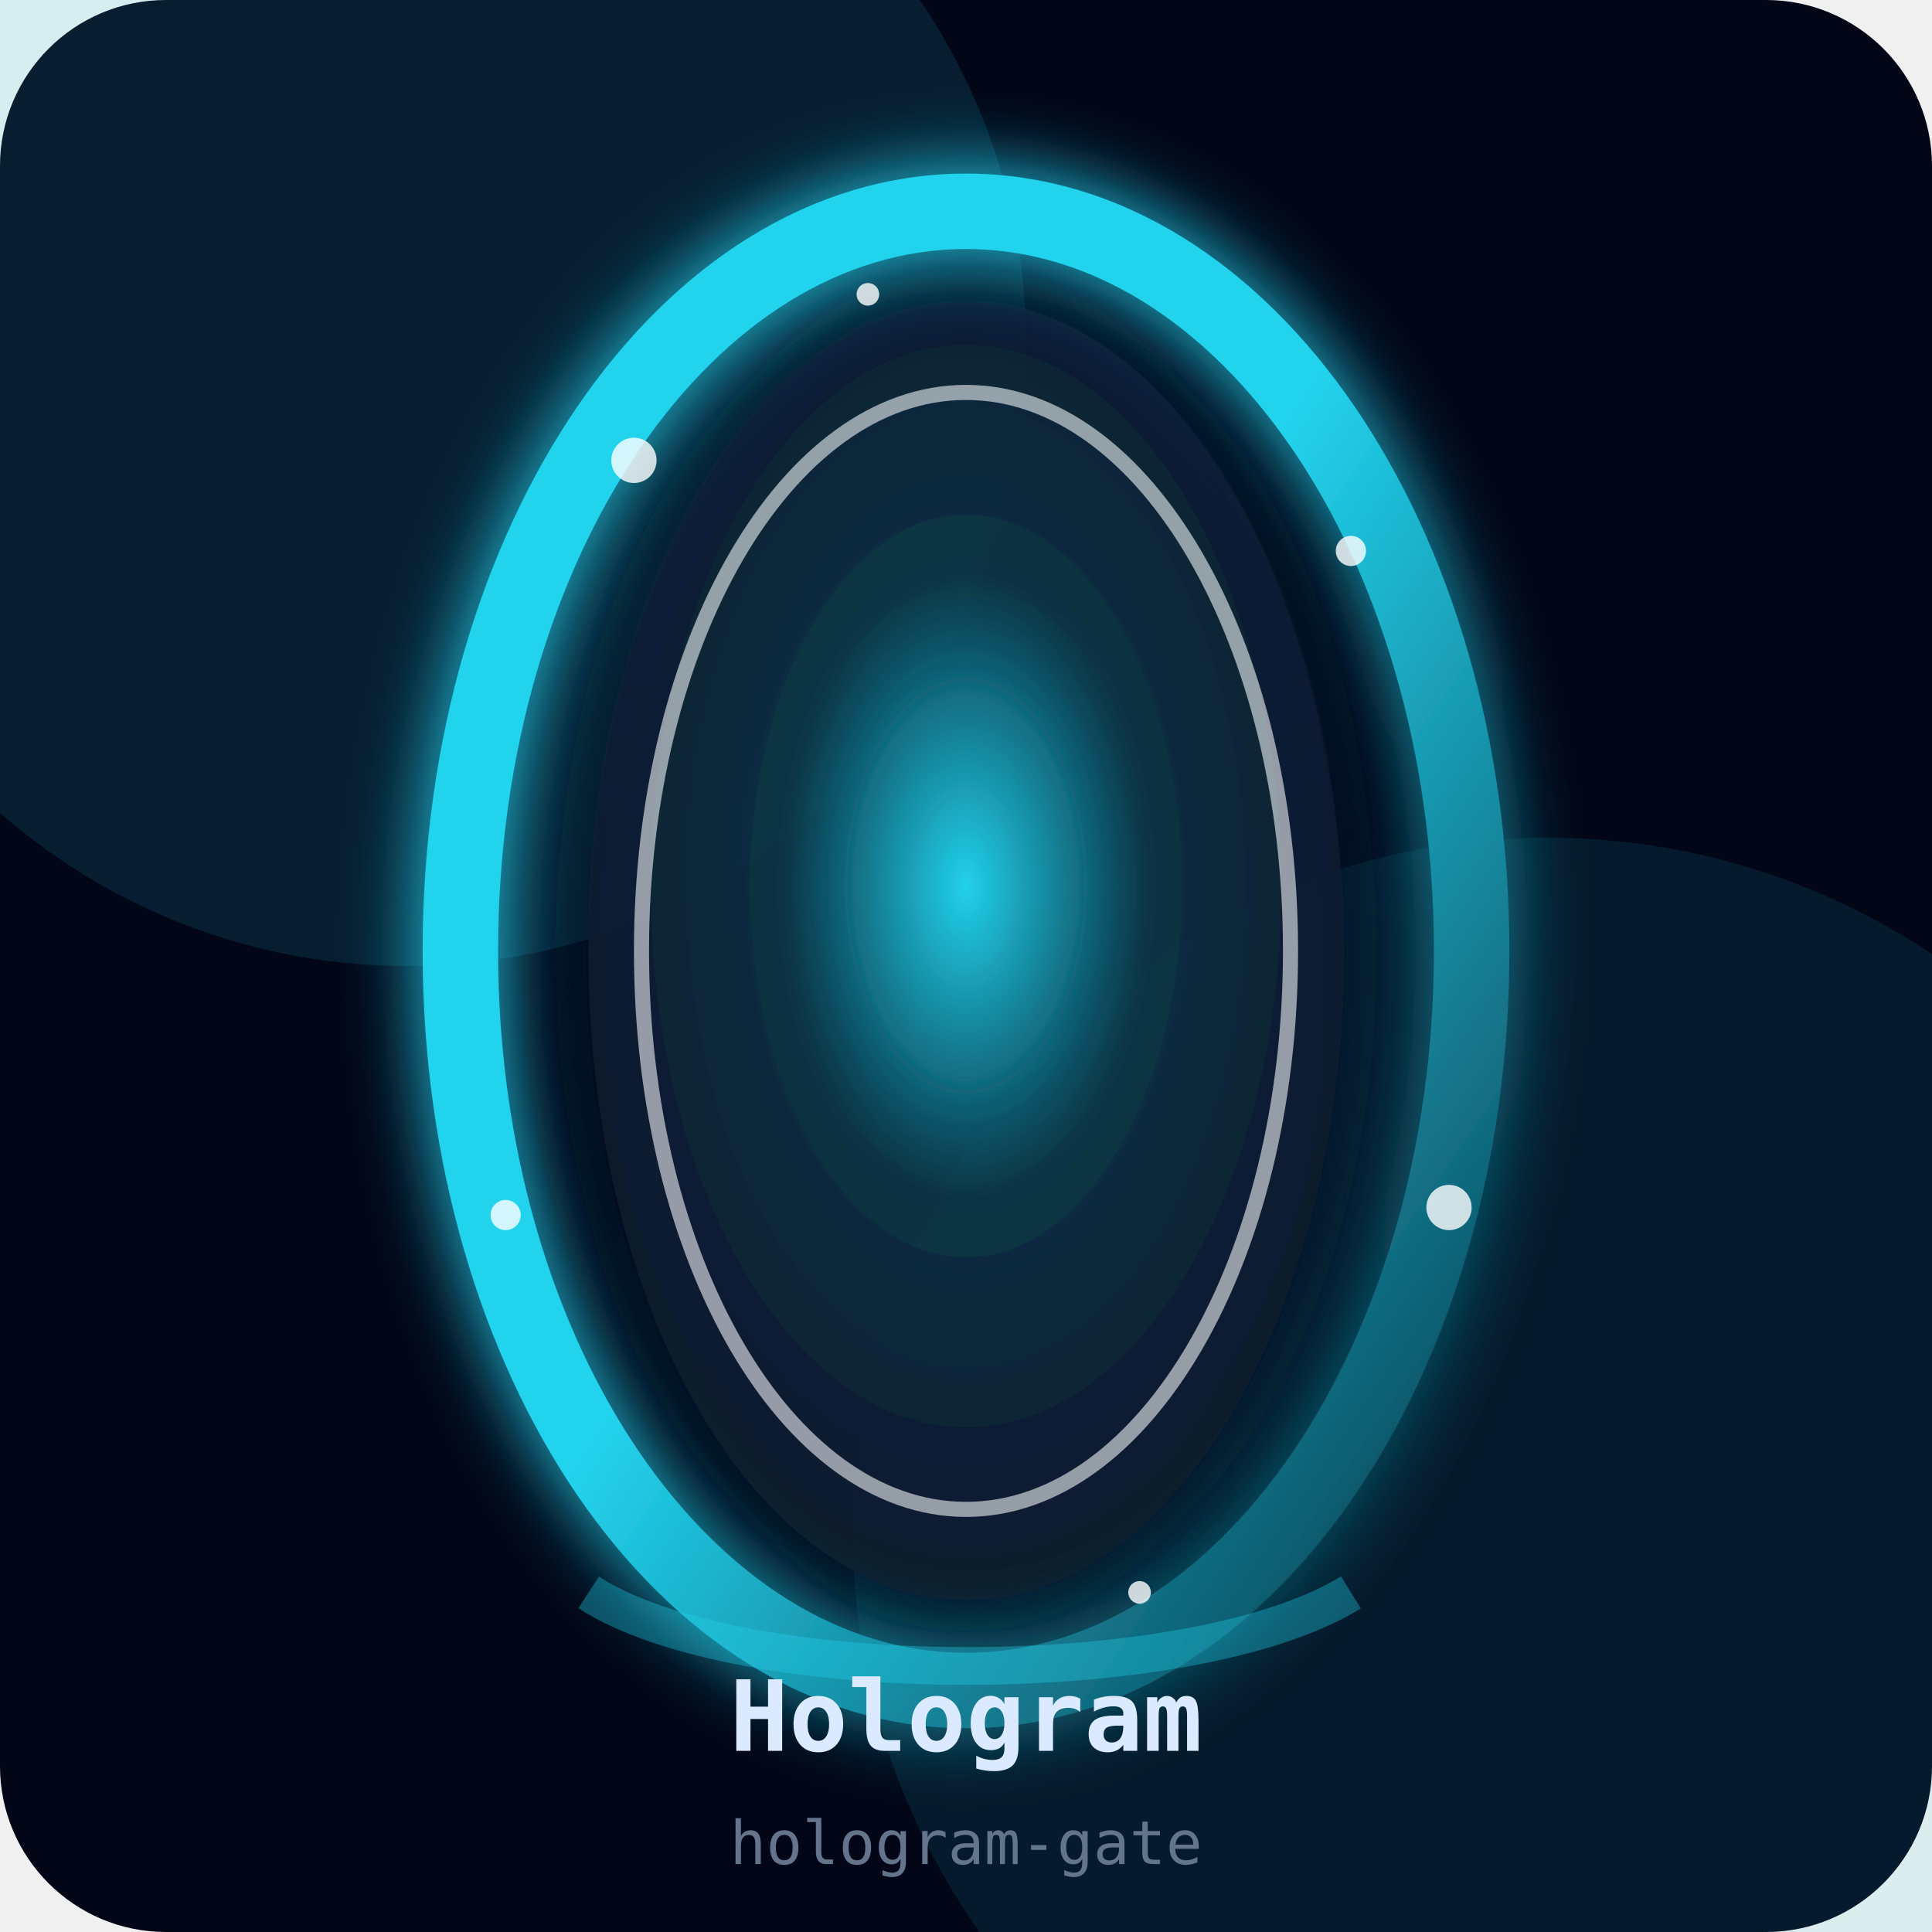
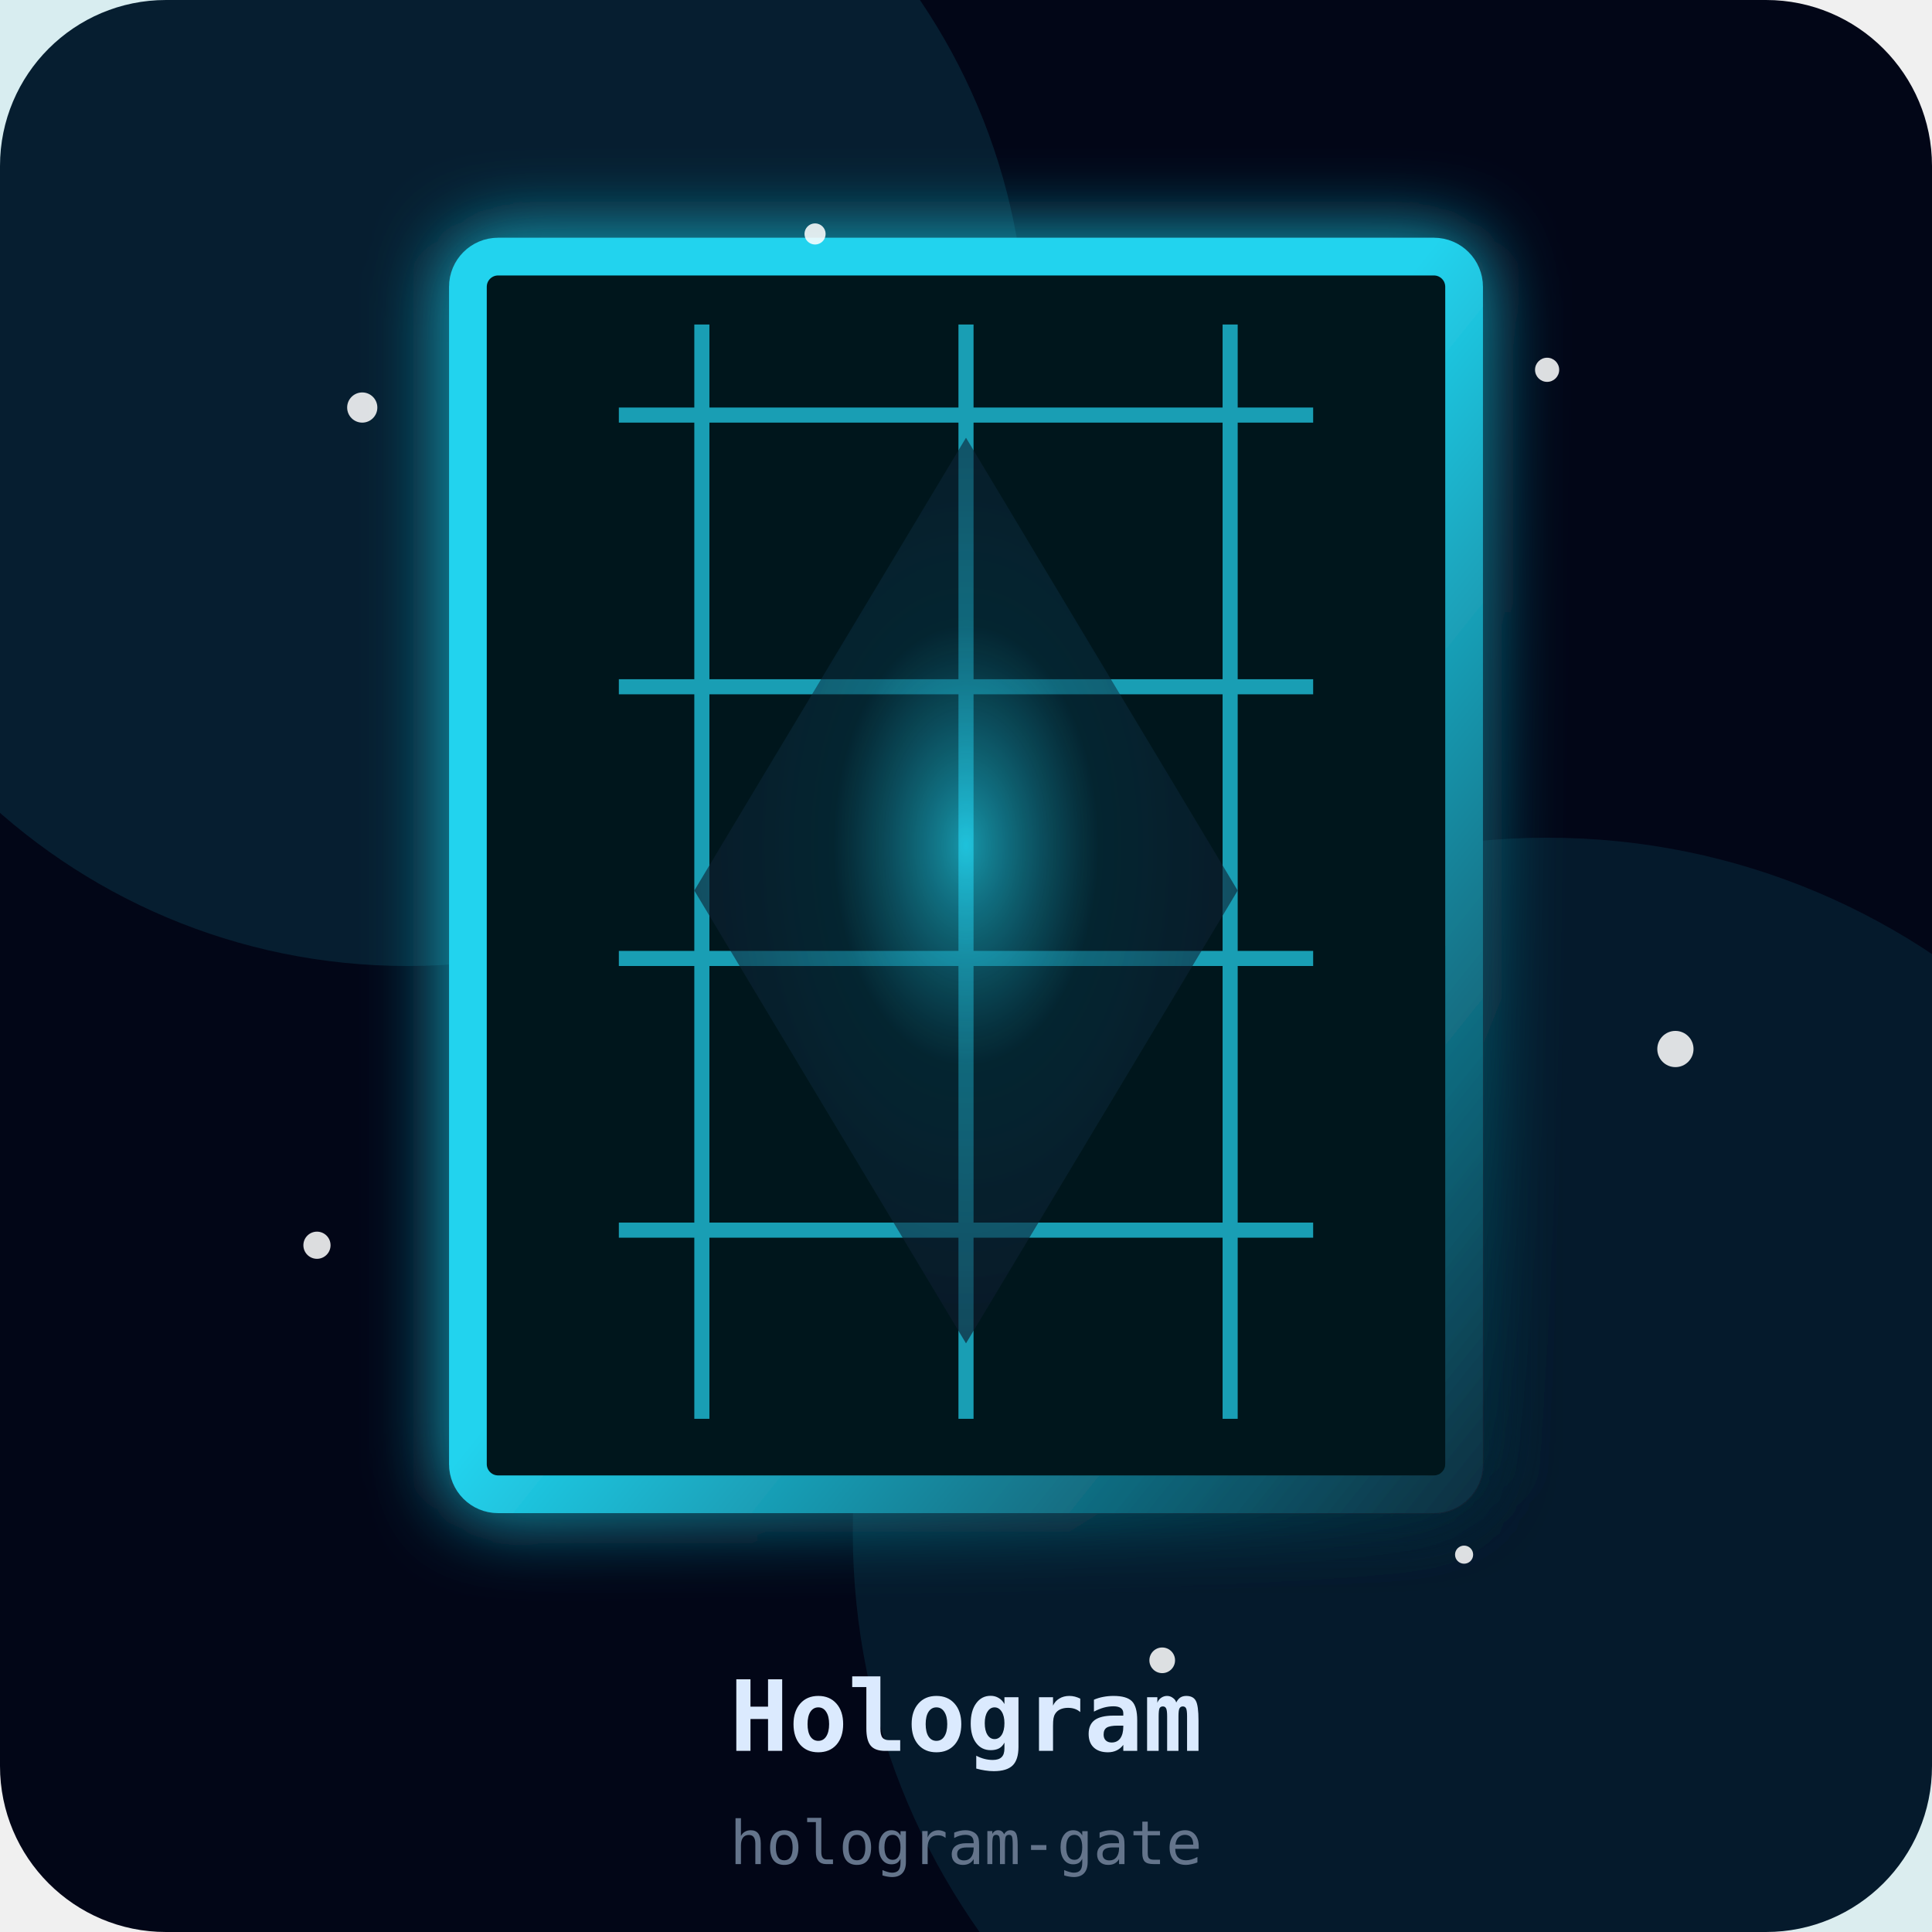
<svg xmlns="http://www.w3.org/2000/svg" width="256" height="256" viewBox="0 0 256 256" role="img" aria-label="Hologram portal">
  <defs>
    <radialGradient id="core-hologram-gate" cx="50%" cy="45%" r="58%">
      <stop offset="0%" stop-color="#22d3ee" stop-opacity="0.95" />
      <stop offset="42%" stop-color="#083344" stop-opacity="0.72" />
      <stop offset="100%" stop-color="#0f172a" stop-opacity="0.94" />
    </radialGradient>
    <linearGradient id="rim-hologram-gate" x1="0%" x2="100%" y1="0%" y2="100%">
      <stop offset="0%" stop-color="#22d3ee" />
      <stop offset="48%" stop-color="#22d3ee" />
      <stop offset="100%" stop-color="#083344" />
    </linearGradient>
    <filter id="glow-hologram-gate" x="-50%" y="-50%" width="200%" height="200%">
      <feGaussianBlur stdDeviation="5" result="blur" />
      <feMerge>
        <feMergeNode in="blur" />
        <feMergeNode in="SourceGraphic" />
      </feMerge>
    </filter>
+     <filter id="glow-smoke" x="-50%" y="-50%" width="200%" height="200%">
+       <feGaussianBlur stdDeviation="9" />
+     </filter>
  </defs>
  <rect width="256" height="256" rx="22" fill="#020617" />
  <circle cx="54" cy="46" r="82" fill="#22d3ee" opacity="0.12" />
  <circle cx="205" cy="203" r="92" fill="#22d3ee" opacity="0.1" />
-   <ellipse cx="128" cy="126" rx="50" ry="86" fill="url(#core-hologram-gate)" filter="url(#glow-hologram-gate)" />
-   <ellipse cx="128" cy="126" rx="67" ry="98" fill="none" stroke="url(#rim-hologram-gate)" stroke-width="10" filter="url(#glow-hologram-gate)" />
-   <ellipse cx="128" cy="126" rx="43" ry="74" fill="none" stroke="#f8fafc" stroke-width="2" opacity="0.58" />
-   <g opacity="0.8">
-     <circle cx="84" cy="61" r="3" fill="#fff" />
-     <circle cx="179" cy="73" r="2" fill="#fff" />
-     <circle cx="67" cy="161" r="2" fill="#fff" />
-     <circle cx="192" cy="160" r="3" fill="#fff" />
-     <circle cx="115" cy="39" r="1.5" fill="#fff" />
-     <circle cx="151" cy="211" r="1.5" fill="#fff" />
+   <rect x="62" y="34" width="132" height="164" rx="4" fill="#00191d" stroke="url(#rim-hologram-gate)" stroke-width="5" filter="url(#glow-hologram-gate)" />
+   <g stroke="#22d3ee" stroke-width="2" opacity="0.72">
+     <path d="M82 55h92M82 91h92M82 127h92M82 163h92" />
+     <path d="M93 43v145M128 43v145M163 43v145" />
  </g>
-   <path d="M78 211c20 13 80 13 101 0" fill="none" stroke="#22d3ee" stroke-width="5" opacity="0.35" />
+   <polygon points="128,58 164,118 128,178 92,118" fill="url(#core-hologram-gate)" opacity="0.7" />
+   <g opacity="0.86">
+     <circle cx="48" cy="54" r="2" fill="#fff" />
+     <circle cx="205" cy="49" r="1.6" fill="#fff" />
+     <circle cx="222" cy="139" r="2.4" fill="#fff" />
+     <circle cx="42" cy="165" r="1.8" fill="#fff" />
+     <circle cx="108" cy="31" r="1.4" fill="#fff" />
+     <circle cx="154" cy="220" r="1.7" fill="#fff" />
+     <circle cx="194" cy="206" r="1.2" fill="#fff" />
+   </g>
  <text x="128" y="232" text-anchor="middle" fill="#dbeafe" font-family="ui-monospace, SFMono-Regular, Menlo, monospace" font-size="13" font-weight="700" letter-spacing="0">Hologram</text>
  <text x="128" y="247" text-anchor="middle" fill="#64748b" font-family="ui-monospace, SFMono-Regular, Menlo, monospace" font-size="8" letter-spacing="0">hologram-gate</text>
</svg>
